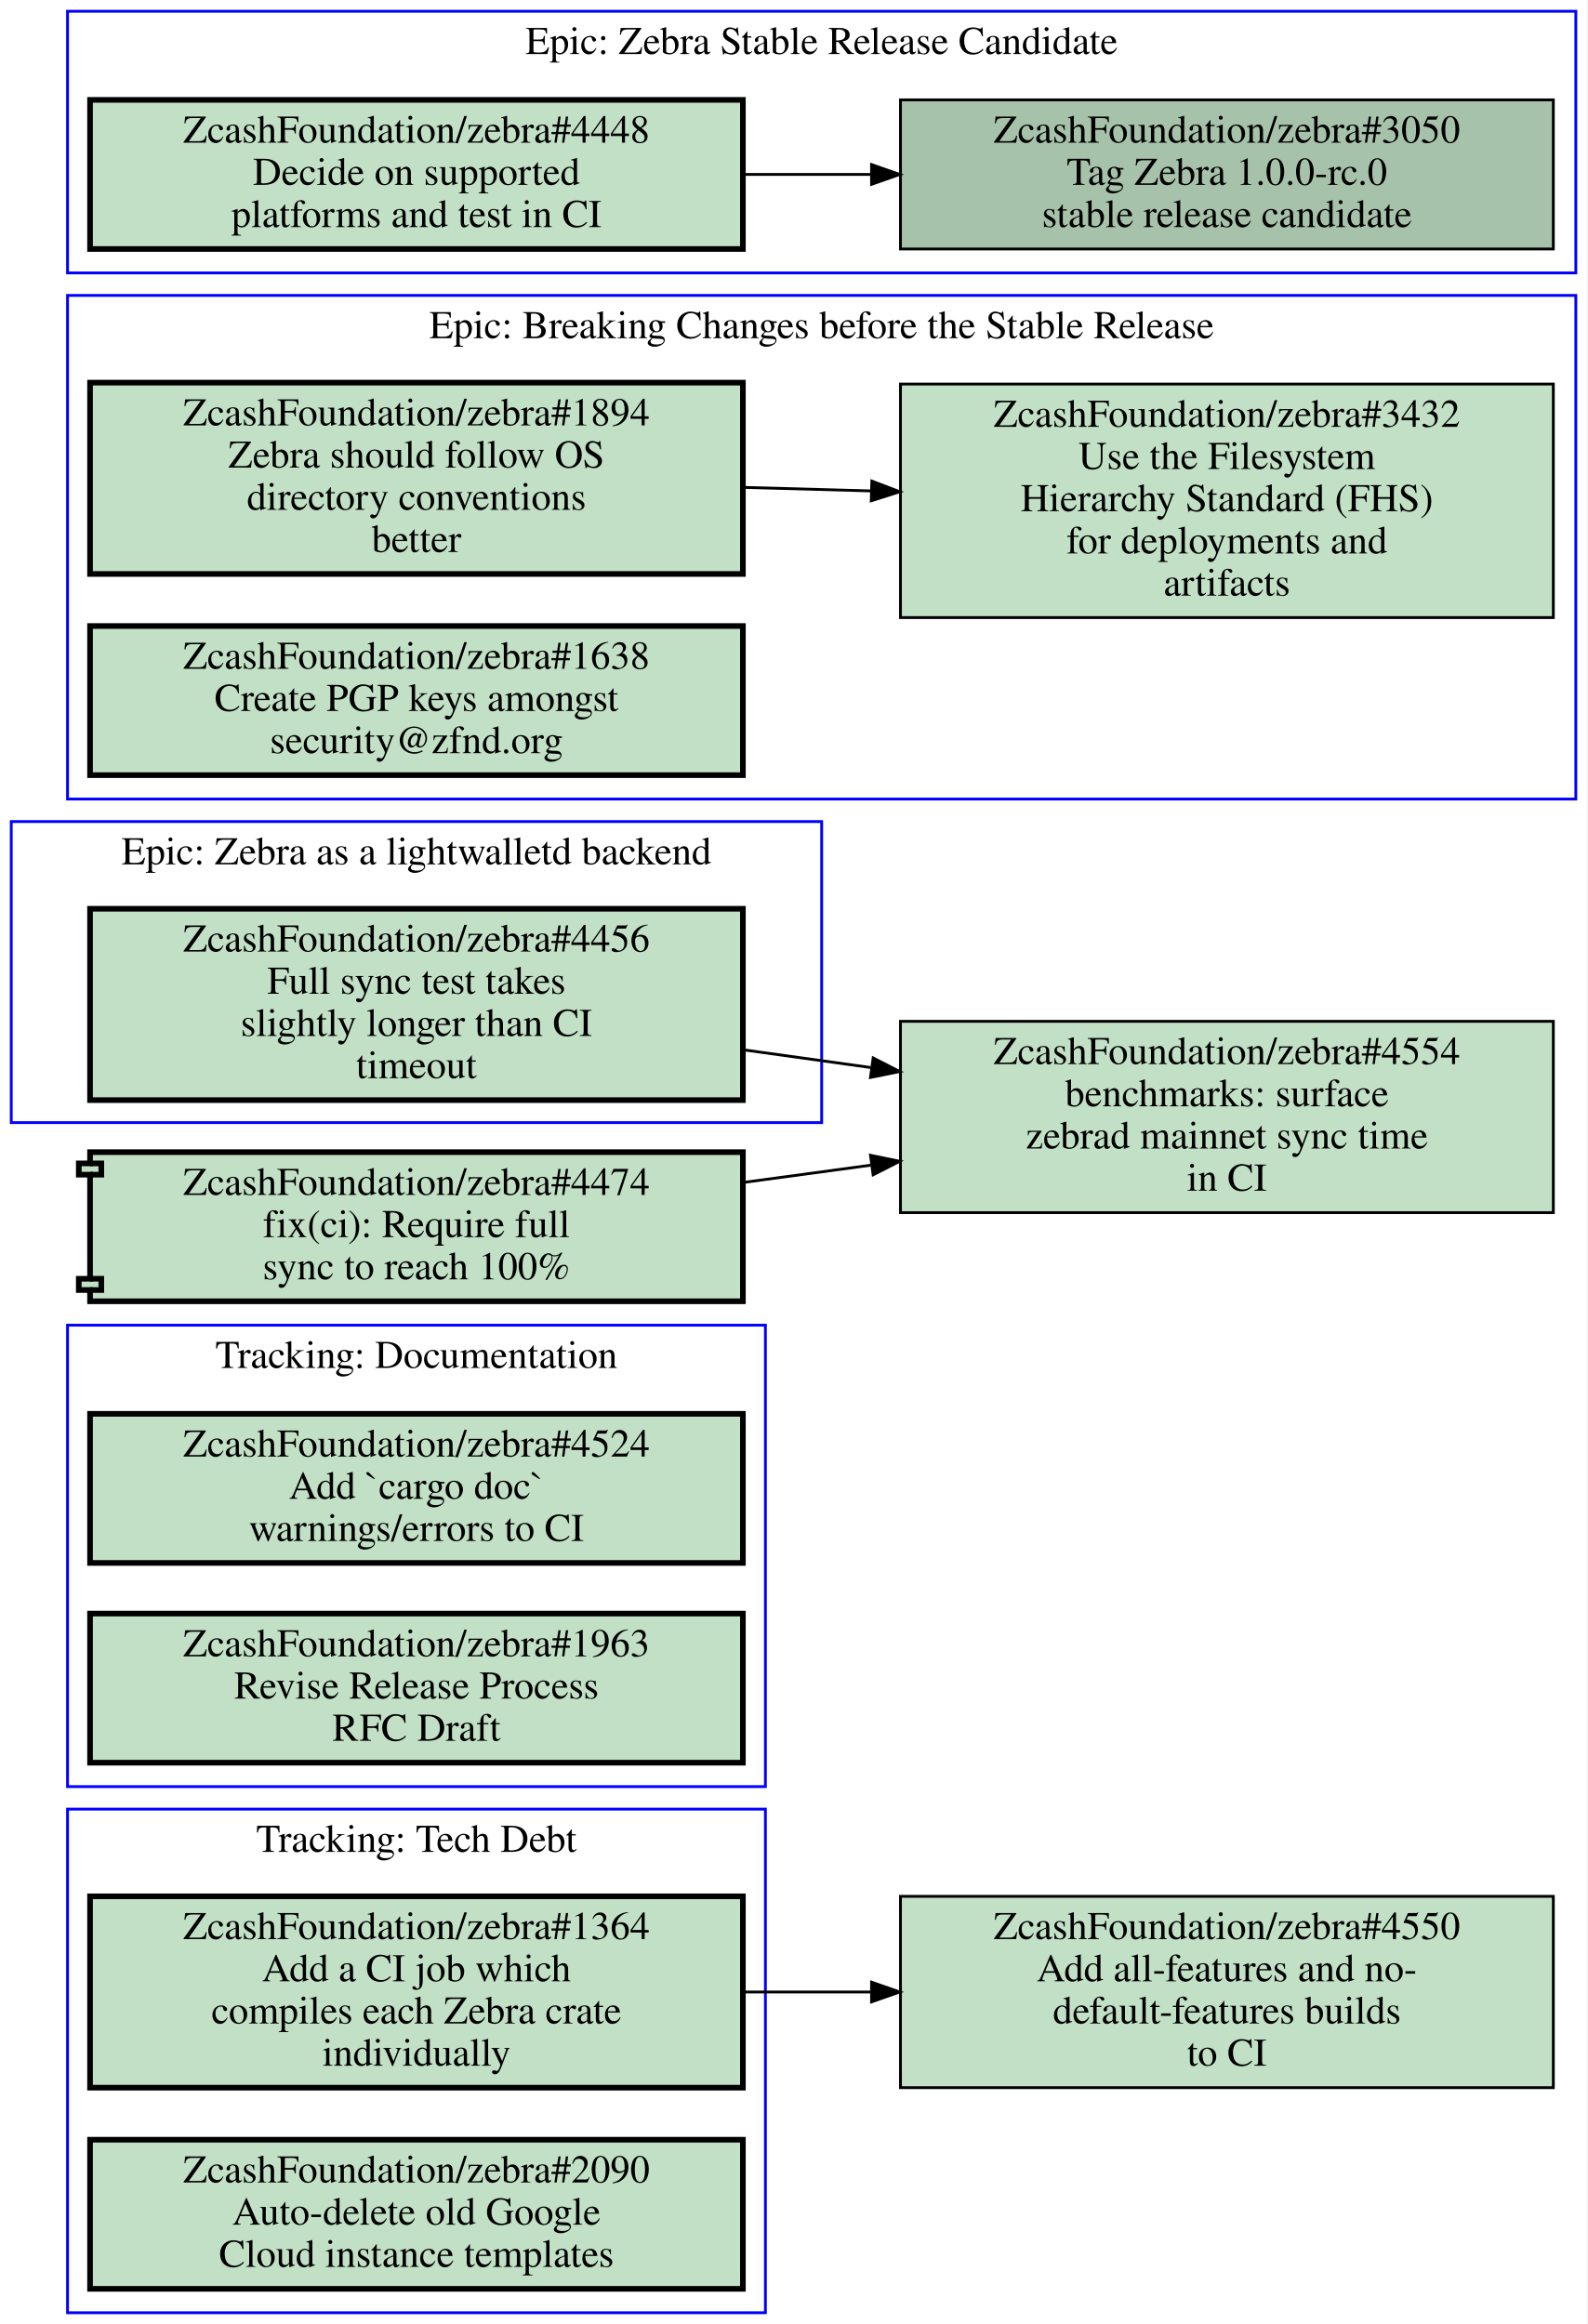
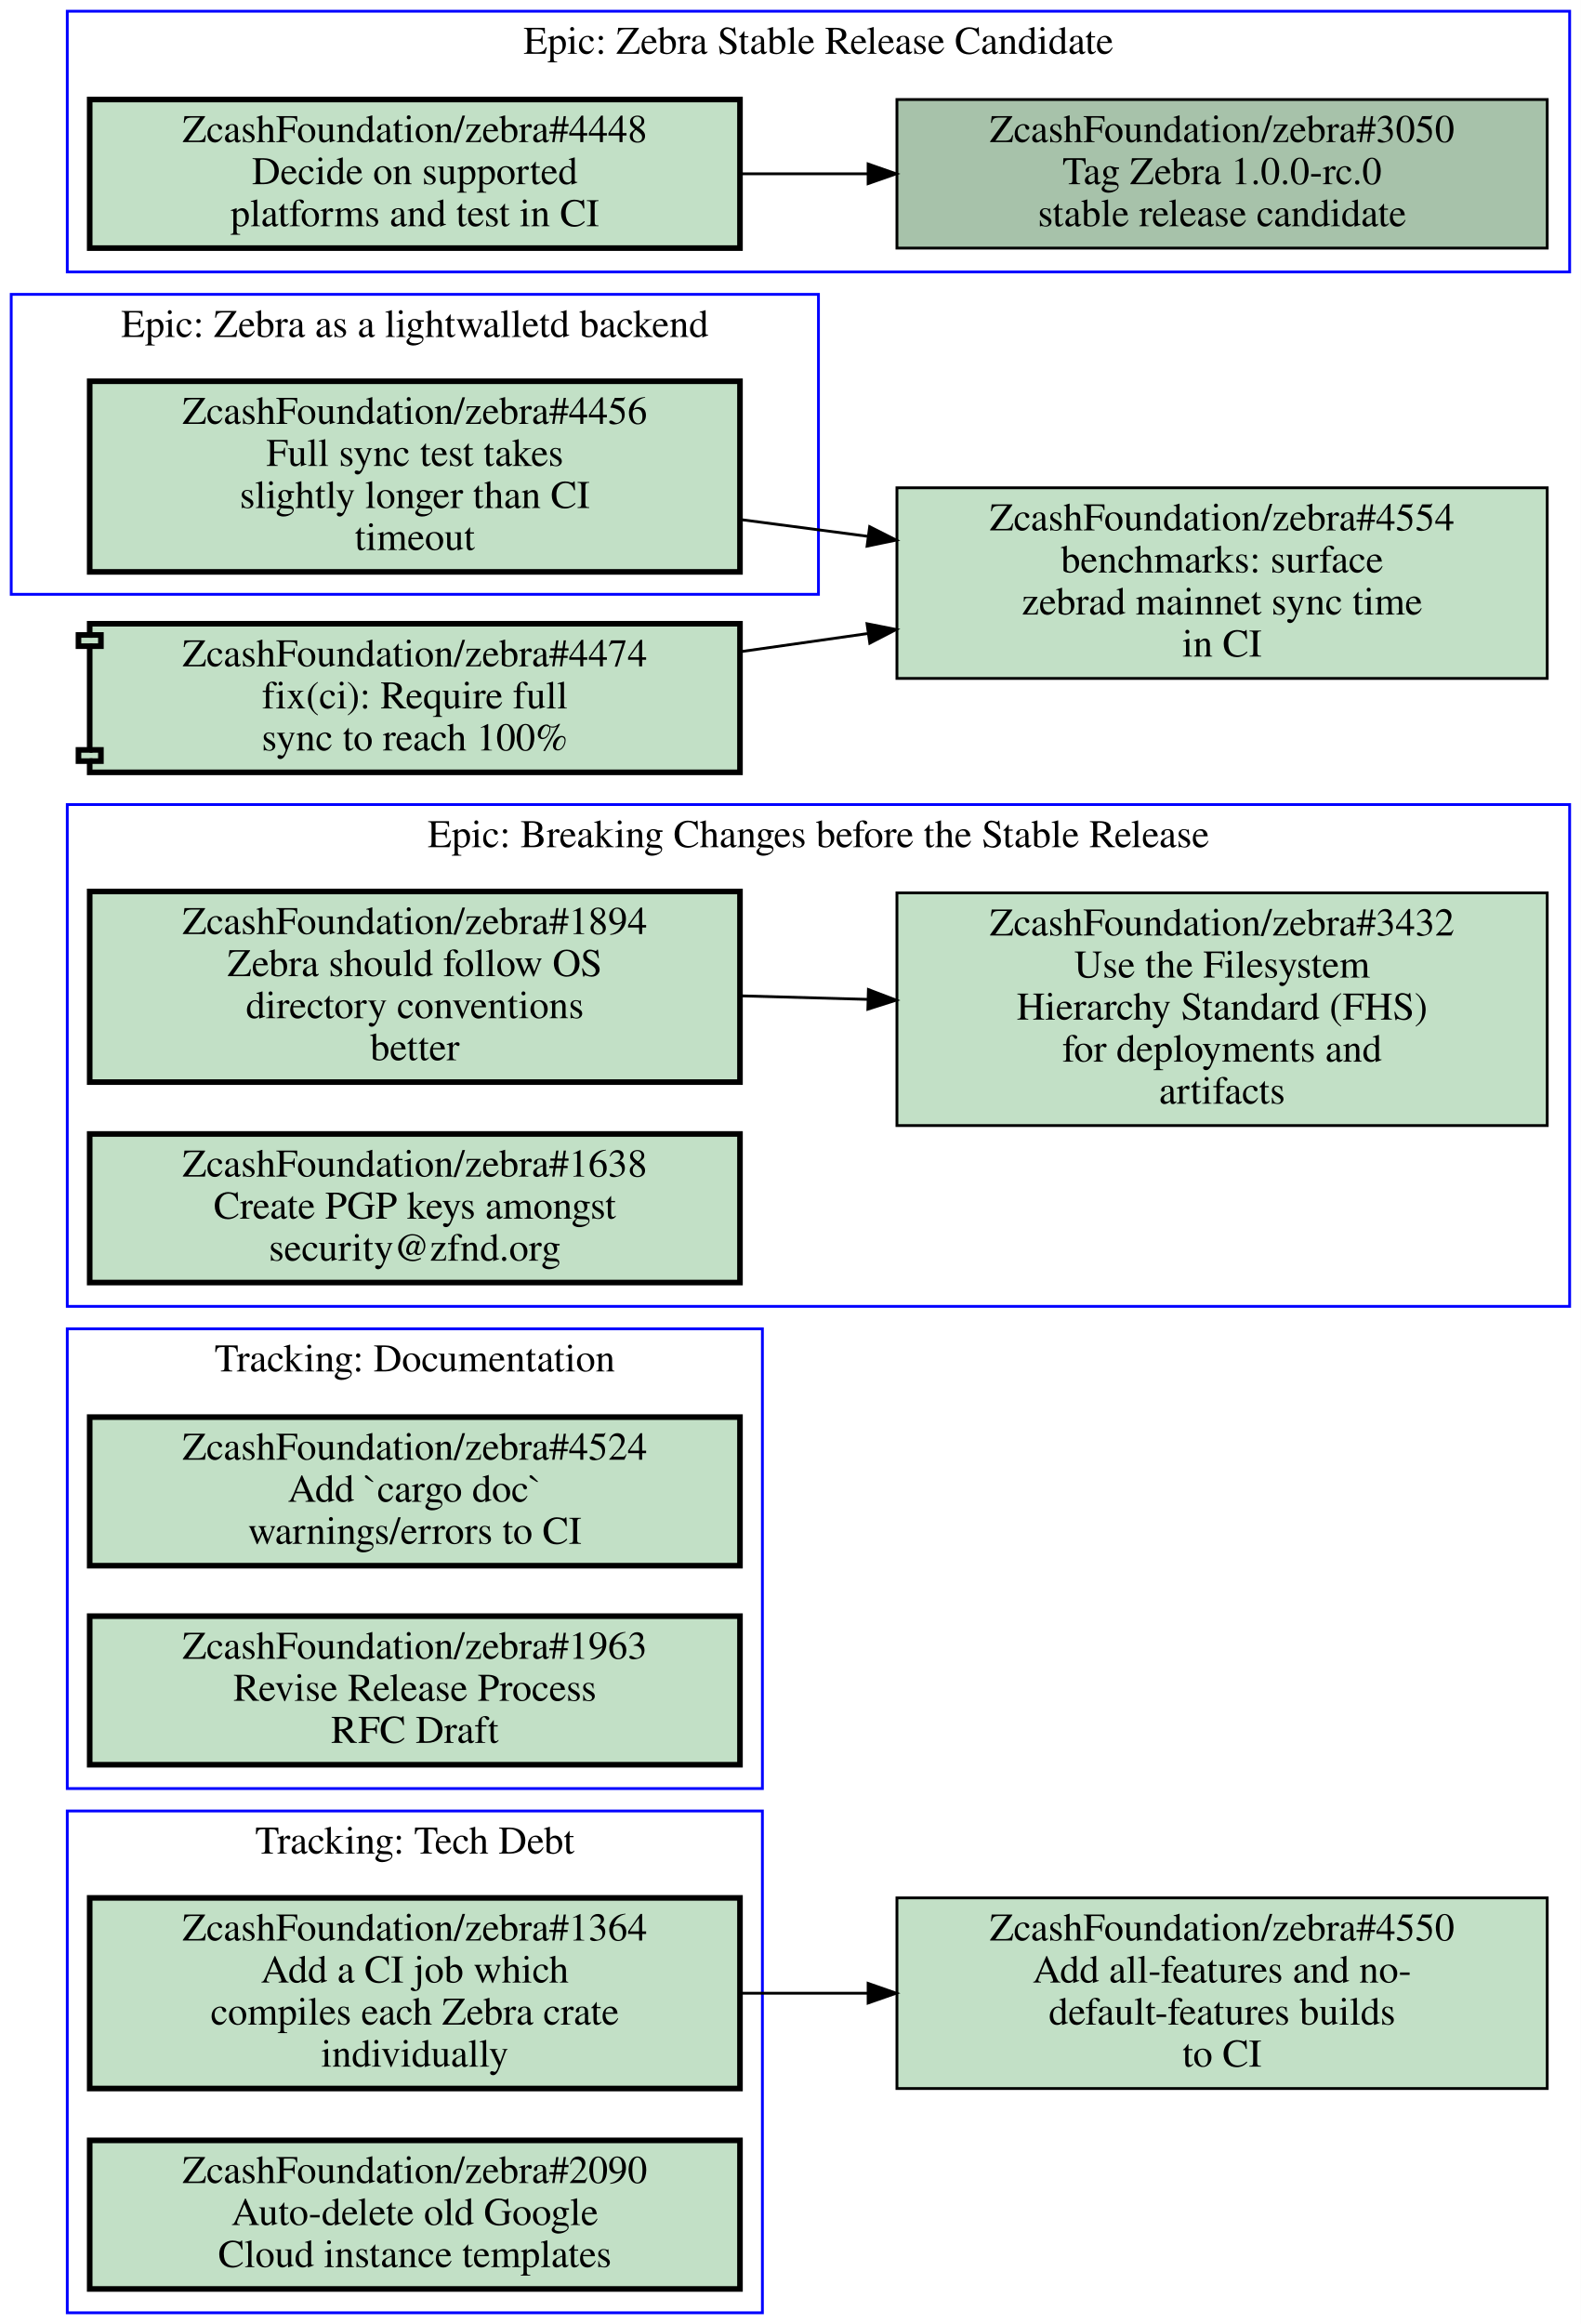
- <svg xmlns="http://www.w3.org/2000/svg" xmlns:xlink="http://www.w3.org/1999/xlink" width="564pt" height="826pt" viewBox="0.00 0.00 564.00 826.00">
-   <g id="graph0" class="graph" transform="scale(1 1) rotate(0) translate(4 822)">
-     <polygon fill="#ffffff" stroke="transparent" points="-4,4 -4,-822 560,-822 560,4 -4,4" />
+ <svg xmlns="http://www.w3.org/2000/svg" xmlns:xlink="http://www.w3.org/1999/xlink" width="564pt" height="829pt" viewBox="0.00 0.00 564.00 829.00">
+   <g id="graph0" class="graph" transform="scale(1 1) rotate(0) translate(4 825)">
+     <polygon fill="#ffffff" stroke="transparent" points="-4,4 -4,-825 560,-825 560,4 -4,4" />
    <g id="clust1" class="cluster">
      <polygon fill="none" stroke="#0000ff" points="20,0 20,-179 268,-179 268,0 20,0" />
      <text text-anchor="middle" x="144" y="-163.8" font-family="Times,serif" font-size="14.00" fill="#000000">Tracking: Tech Debt</text>
    </g>
    <g id="clust2" class="cluster">
-       <polygon fill="none" stroke="#0000ff" points="0,-423 0,-530 288,-530 288,-423 0,-423" />
-       <text text-anchor="middle" x="144" y="-514.8" font-family="Times,serif" font-size="14.00" fill="#000000">Epic: Zebra as a lightwalletd backend</text>
+       <polygon fill="none" stroke="#0000ff" points="20,-359 20,-538 556,-538 556,-359 20,-359" />
+       <text text-anchor="middle" x="288" y="-522.8" font-family="Times,serif" font-size="14.00" fill="#000000">Epic: Breaking Changes before the Stable Release</text>
    </g>
    <g id="clust3" class="cluster">
-       <polygon fill="none" stroke="#0000ff" points="20,-538 20,-717 556,-717 556,-538 20,-538" />
-       <text text-anchor="middle" x="288" y="-701.8" font-family="Times,serif" font-size="14.00" fill="#000000">Epic: Breaking Changes before the Stable Release</text>
-     </g>
-     <g id="clust4" class="cluster">
      <polygon fill="none" stroke="#0000ff" points="20,-187 20,-351 268,-351 268,-187 20,-187" />
      <text text-anchor="middle" x="144" y="-335.8" font-family="Times,serif" font-size="14.00" fill="#000000">Tracking: Documentation</text>
    </g>
+     <g id="clust4" class="cluster">
+       <polygon fill="none" stroke="#0000ff" points="20,-728 20,-821 556,-821 556,-728 20,-728" />
+       <text text-anchor="middle" x="288" y="-805.8" font-family="Times,serif" font-size="14.00" fill="#000000">Epic: Zebra Stable Release Candidate</text>
+     </g>
    <g id="clust5" class="cluster">
-       <polygon fill="none" stroke="#0000ff" points="20,-725 20,-818 556,-818 556,-725 20,-725" />
-       <text text-anchor="middle" x="288" y="-802.8" font-family="Times,serif" font-size="14.00" fill="#000000">Epic: Zebra Stable Release Candidate</text>
+       <polygon fill="none" stroke="#0000ff" points="0,-613 0,-720 288,-720 288,-613 0,-613" />
+       <text text-anchor="middle" x="144" y="-704.8" font-family="Times,serif" font-size="14.00" fill="#000000">Epic: Zebra as a lightwalletd backend</text>
    </g>
    <g id="node1" class="node open">
      <g id="a_node1">
        <a xlink:href="https://github.com/ZcashFoundation/zebra/issues/1364" xlink:title="ZcashFoundation/zebra#1364&#10;Add a CI job which&#10;compiles each Zebra crate&#10;individually" target="_blank">
          <polygon fill="#c2e0c6" stroke="#000000" stroke-width="2" points="260,-148 28,-148 28,-80 260,-80 260,-148" />
          <text text-anchor="middle" x="144" y="-132.8" font-family="Times,serif" font-size="14.00" fill="#000000">ZcashFoundation/zebra#1364</text>
          <text text-anchor="middle" x="144" y="-117.8" font-family="Times,serif" font-size="14.00" fill="#000000">Add a CI job which</text>
          <text text-anchor="middle" x="144" y="-102.8" font-family="Times,serif" font-size="14.00" fill="#000000">compiles each Zebra crate</text>
          <text text-anchor="middle" x="144" y="-87.8" font-family="Times,serif" font-size="14.00" fill="#000000">individually</text>
        </a>
      </g>
    </g>
    <g id="node11" class="node open">
      <g id="a_node11">
        <a xlink:href="https://github.com/ZcashFoundation/zebra/issues/4550" xlink:title="ZcashFoundation/zebra#4550&#10;Add all-features and no-&#10;default-features builds&#10;to CI" target="_blank">
          <polygon fill="#c2e0c6" stroke="#000000" points="548,-148 316,-148 316,-80 548,-80 548,-148" />
          <text text-anchor="middle" x="432" y="-132.8" font-family="Times,serif" font-size="14.00" fill="#000000">ZcashFoundation/zebra#4550</text>
          <text text-anchor="middle" x="432" y="-117.8" font-family="Times,serif" font-size="14.00" fill="#000000">Add all-features and no-</text>
          <text text-anchor="middle" x="432" y="-102.8" font-family="Times,serif" font-size="14.00" fill="#000000">default-features builds</text>
          <text text-anchor="middle" x="432" y="-87.8" font-family="Times,serif" font-size="14.00" fill="#000000">to CI</text>
        </a>
      </g>
    </g>
    <g id="edge3" class="edge">
      <path fill="none" stroke="#000000" d="M260.31,-114C275.15,-114 290.4,-114 305.39,-114" />
      <polygon fill="#000000" stroke="#000000" points="305.72,-117.5 315.72,-114 305.72,-110.5 305.72,-117.5" />
    </g>
    <g id="node2" class="node open">
      <g id="a_node2">
        <a xlink:href="https://github.com/ZcashFoundation/zebra/issues/2090" xlink:title="ZcashFoundation/zebra#2090&#10;Auto-delete old Google&#10;Cloud instance templates" target="_blank">
          <polygon fill="#c2e0c6" stroke="#000000" stroke-width="2" points="260,-61.5 28,-61.5 28,-8.5 260,-8.5 260,-61.5" />
          <text text-anchor="middle" x="144" y="-46.3" font-family="Times,serif" font-size="14.00" fill="#000000">ZcashFoundation/zebra#2090</text>
          <text text-anchor="middle" x="144" y="-31.3" font-family="Times,serif" font-size="14.00" fill="#000000">Auto-delete old Google</text>
          <text text-anchor="middle" x="144" y="-16.3" font-family="Times,serif" font-size="14.00" fill="#000000">Cloud instance templates</text>
        </a>
      </g>
    </g>
    <g id="node3" class="node open">
      <g id="a_node3">
-         <a xlink:href="https://github.com/ZcashFoundation/zebra/issues/4456" xlink:title="ZcashFoundation/zebra#4456&#10;Full sync test takes&#10;slightly longer than CI&#10;timeout" target="_blank">
-           <polygon fill="#c2e0c6" stroke="#000000" stroke-width="2" points="260,-499 28,-499 28,-431 260,-431 260,-499" />
-           <text text-anchor="middle" x="144" y="-483.8" font-family="Times,serif" font-size="14.00" fill="#000000">ZcashFoundation/zebra#4456</text>
-           <text text-anchor="middle" x="144" y="-468.8" font-family="Times,serif" font-size="14.00" fill="#000000">Full sync test takes</text>
-           <text text-anchor="middle" x="144" y="-453.8" font-family="Times,serif" font-size="14.00" fill="#000000">slightly longer than CI</text>
-           <text text-anchor="middle" x="144" y="-438.8" font-family="Times,serif" font-size="14.00" fill="#000000">timeout</text>
+         <a xlink:href="https://github.com/ZcashFoundation/zebra/issues/1894" xlink:title="ZcashFoundation/zebra#1894&#10;Zebra should follow OS&#10;directory conventions&#10;better" target="_blank">
+           <polygon fill="#c2e0c6" stroke="#000000" stroke-width="2" points="260,-507 28,-507 28,-439 260,-439 260,-507" />
+           <text text-anchor="middle" x="144" y="-491.8" font-family="Times,serif" font-size="14.00" fill="#000000">ZcashFoundation/zebra#1894</text>
+           <text text-anchor="middle" x="144" y="-476.8" font-family="Times,serif" font-size="14.00" fill="#000000">Zebra should follow OS</text>
+           <text text-anchor="middle" x="144" y="-461.8" font-family="Times,serif" font-size="14.00" fill="#000000">directory conventions</text>
+           <text text-anchor="middle" x="144" y="-446.8" font-family="Times,serif" font-size="14.00" fill="#000000">better</text>
        </a>
      </g>
    </g>
-     <g id="node12" class="node open">
-       <g id="a_node12">
-         <a xlink:href="https://github.com/ZcashFoundation/zebra/issues/4554" xlink:title="ZcashFoundation/zebra#4554&#10;benchmarks: surface&#10;zebrad mainnet sync time&#10;in CI" target="_blank">
-           <polygon fill="#c2e0c6" stroke="#000000" points="548,-459 316,-459 316,-391 548,-391 548,-459" />
-           <text text-anchor="middle" x="432" y="-443.8" font-family="Times,serif" font-size="14.00" fill="#000000">ZcashFoundation/zebra#4554</text>
-           <text text-anchor="middle" x="432" y="-428.8" font-family="Times,serif" font-size="14.00" fill="#000000">benchmarks: surface</text>
-           <text text-anchor="middle" x="432" y="-413.8" font-family="Times,serif" font-size="14.00" fill="#000000">zebrad mainnet sync time</text>
-           <text text-anchor="middle" x="432" y="-398.8" font-family="Times,serif" font-size="14.00" fill="#000000">in CI</text>
-         </a>
-       </g>
-     </g>
-     <g id="edge4" class="edge">
-       <path fill="none" stroke="#000000" d="M260.31,-448.85C275.15,-446.78 290.4,-444.67 305.39,-442.58" />
-       <polygon fill="#000000" stroke="#000000" points="306.294,-445.988 315.72,-441.15 305.334,-439.054 306.294,-445.988" />
-     </g>
    <g id="node4" class="node open">
      <g id="a_node4">
-         <a xlink:href="https://github.com/ZcashFoundation/zebra/issues/1894" xlink:title="ZcashFoundation/zebra#1894&#10;Zebra should follow OS&#10;directory conventions&#10;better" target="_blank">
-           <polygon fill="#c2e0c6" stroke="#000000" stroke-width="2" points="260,-686 28,-686 28,-618 260,-618 260,-686" />
-           <text text-anchor="middle" x="144" y="-670.8" font-family="Times,serif" font-size="14.00" fill="#000000">ZcashFoundation/zebra#1894</text>
-           <text text-anchor="middle" x="144" y="-655.8" font-family="Times,serif" font-size="14.00" fill="#000000">Zebra should follow OS</text>
-           <text text-anchor="middle" x="144" y="-640.8" font-family="Times,serif" font-size="14.00" fill="#000000">directory conventions</text>
-           <text text-anchor="middle" x="144" y="-625.8" font-family="Times,serif" font-size="14.00" fill="#000000">better</text>
-         </a>
-       </g>
-     </g>
-     <g id="node5" class="node open">
-       <g id="a_node5">
        <a xlink:href="https://github.com/ZcashFoundation/zebra/issues/3432" xlink:title="ZcashFoundation/zebra#3432&#10;Use the Filesystem&#10;Hierarchy Standard (FHS)&#10;for deployments and&#10;artifacts" target="_blank">
-           <polygon fill="#c2e0c6" stroke="#000000" points="548,-685.5 316,-685.5 316,-602.5 548,-602.5 548,-685.5" />
-           <text text-anchor="middle" x="432" y="-670.3" font-family="Times,serif" font-size="14.00" fill="#000000">ZcashFoundation/zebra#3432</text>
-           <text text-anchor="middle" x="432" y="-655.3" font-family="Times,serif" font-size="14.00" fill="#000000">Use the Filesystem</text>
-           <text text-anchor="middle" x="432" y="-640.3" font-family="Times,serif" font-size="14.00" fill="#000000">Hierarchy Standard (FHS)</text>
-           <text text-anchor="middle" x="432" y="-625.3" font-family="Times,serif" font-size="14.00" fill="#000000">for deployments and</text>
-           <text text-anchor="middle" x="432" y="-610.3" font-family="Times,serif" font-size="14.00" fill="#000000">artifacts</text>
+           <polygon fill="#c2e0c6" stroke="#000000" points="548,-506.5 316,-506.5 316,-423.5 548,-423.5 548,-506.5" />
+           <text text-anchor="middle" x="432" y="-491.3" font-family="Times,serif" font-size="14.00" fill="#000000">ZcashFoundation/zebra#3432</text>
+           <text text-anchor="middle" x="432" y="-476.3" font-family="Times,serif" font-size="14.00" fill="#000000">Use the Filesystem</text>
+           <text text-anchor="middle" x="432" y="-461.3" font-family="Times,serif" font-size="14.00" fill="#000000">Hierarchy Standard (FHS)</text>
+           <text text-anchor="middle" x="432" y="-446.3" font-family="Times,serif" font-size="14.00" fill="#000000">for deployments and</text>
+           <text text-anchor="middle" x="432" y="-431.3" font-family="Times,serif" font-size="14.00" fill="#000000">artifacts</text>
        </a>
      </g>
    </g>
    <g id="edge1" class="edge">
-       <path fill="none" stroke="#000000" d="M260.31,-648.77C275.15,-648.36 290.4,-647.93 305.39,-647.52" />
-       <polygon fill="#000000" stroke="#000000" points="305.822,-651.009 315.72,-647.23 305.626,-644.012 305.822,-651.009" />
+       <path fill="none" stroke="#000000" d="M260.31,-469.77C275.15,-469.36 290.4,-468.93 305.39,-468.52" />
+       <polygon fill="#000000" stroke="#000000" points="305.822,-472.009 315.72,-468.23 305.626,-465.012 305.822,-472.009" />
+     </g>
+     <g id="node5" class="node open">
+       <g id="a_node5">
+         <a xlink:href="https://github.com/ZcashFoundation/zebra/issues/1638" xlink:title="ZcashFoundation/zebra#1638&#10;Create PGP keys amongst&#10;security@zfnd.org" target="_blank">
+           <polygon fill="#c2e0c6" stroke="#000000" stroke-width="2" points="260,-420.5 28,-420.5 28,-367.5 260,-367.5 260,-420.5" />
+           <text text-anchor="middle" x="144" y="-405.3" font-family="Times,serif" font-size="14.00" fill="#000000">ZcashFoundation/zebra#1638</text>
+           <text text-anchor="middle" x="144" y="-390.3" font-family="Times,serif" font-size="14.00" fill="#000000">Create PGP keys amongst</text>
+           <text text-anchor="middle" x="144" y="-375.3" font-family="Times,serif" font-size="14.00" fill="#000000">security@zfnd.org</text>
+         </a>
+       </g>
    </g>
    <g id="node6" class="node open">
      <g id="a_node6">
-         <a xlink:href="https://github.com/ZcashFoundation/zebra/issues/1638" xlink:title="ZcashFoundation/zebra#1638&#10;Create PGP keys amongst&#10;security@zfnd.org" target="_blank">
-           <polygon fill="#c2e0c6" stroke="#000000" stroke-width="2" points="260,-599.5 28,-599.5 28,-546.5 260,-546.5 260,-599.5" />
-           <text text-anchor="middle" x="144" y="-584.3" font-family="Times,serif" font-size="14.00" fill="#000000">ZcashFoundation/zebra#1638</text>
-           <text text-anchor="middle" x="144" y="-569.3" font-family="Times,serif" font-size="14.00" fill="#000000">Create PGP keys amongst</text>
-           <text text-anchor="middle" x="144" y="-554.3" font-family="Times,serif" font-size="14.00" fill="#000000">security@zfnd.org</text>
-         </a>
-       </g>
-     </g>
-     <g id="node7" class="node open">
-       <g id="a_node7">
        <a xlink:href="https://github.com/ZcashFoundation/zebra/issues/4524" xlink:title="ZcashFoundation/zebra#4524&#10;Add `cargo doc`&#10;warnings/errors to CI" target="_blank">
          <polygon fill="#c2e0c6" stroke="#000000" stroke-width="2" points="260,-319.5 28,-319.5 28,-266.5 260,-266.5 260,-319.5" />
          <text text-anchor="middle" x="144" y="-304.3" font-family="Times,serif" font-size="14.00" fill="#000000">ZcashFoundation/zebra#4524</text>
          <text text-anchor="middle" x="144" y="-289.3" font-family="Times,serif" font-size="14.00" fill="#000000">Add `cargo doc`</text>
          <text text-anchor="middle" x="144" y="-274.3" font-family="Times,serif" font-size="14.00" fill="#000000">warnings/errors to CI</text>
        </a>
      </g>
    </g>
-     <g id="node8" class="node open">
-       <g id="a_node8">
+     <g id="node7" class="node open">
+       <g id="a_node7">
        <a xlink:href="https://github.com/ZcashFoundation/zebra/issues/1963" xlink:title="ZcashFoundation/zebra#1963&#10;Revise Release Process&#10;RFC Draft" target="_blank">
          <polygon fill="#c2e0c6" stroke="#000000" stroke-width="2" points="260,-248.5 28,-248.5 28,-195.5 260,-195.5 260,-248.5" />
          <text text-anchor="middle" x="144" y="-233.3" font-family="Times,serif" font-size="14.00" fill="#000000">ZcashFoundation/zebra#1963</text>
          <text text-anchor="middle" x="144" y="-218.3" font-family="Times,serif" font-size="14.00" fill="#000000">Revise Release Process</text>
          <text text-anchor="middle" x="144" y="-203.3" font-family="Times,serif" font-size="14.00" fill="#000000">RFC Draft</text>
        </a>
      </g>
    </g>
-     <g id="node9" class="node open">
-       <g id="a_node9">
+     <g id="node8" class="node open">
+       <g id="a_node8">
        <a xlink:href="https://github.com/ZcashFoundation/zebra/issues/3050" xlink:title="ZcashFoundation/zebra#3050&#10;Tag Zebra 1.0.0-rc.0&#10;stable release candidate" target="_blank">
-           <polygon fill="#a7c2aa" stroke="#000000" points="548,-786.5 316,-786.5 316,-733.5 548,-733.5 548,-786.5" />
-           <text text-anchor="middle" x="432" y="-771.3" font-family="Times,serif" font-size="14.00" fill="#000000">ZcashFoundation/zebra#3050</text>
-           <text text-anchor="middle" x="432" y="-756.3" font-family="Times,serif" font-size="14.00" fill="#000000">Tag Zebra 1.0.0-rc.0</text>
-           <text text-anchor="middle" x="432" y="-741.3" font-family="Times,serif" font-size="14.00" fill="#000000">stable release candidate</text>
+           <polygon fill="#a7c2aa" stroke="#000000" points="548,-789.5 316,-789.5 316,-736.5 548,-736.5 548,-789.5" />
+           <text text-anchor="middle" x="432" y="-774.3" font-family="Times,serif" font-size="14.00" fill="#000000">ZcashFoundation/zebra#3050</text>
+           <text text-anchor="middle" x="432" y="-759.3" font-family="Times,serif" font-size="14.00" fill="#000000">Tag Zebra 1.0.0-rc.0</text>
+           <text text-anchor="middle" x="432" y="-744.3" font-family="Times,serif" font-size="14.00" fill="#000000">stable release candidate</text>
        </a>
      </g>
    </g>
-     <g id="node10" class="node open">
-       <g id="a_node10">
+     <g id="node9" class="node open">
+       <g id="a_node9">
        <a xlink:href="https://github.com/ZcashFoundation/zebra/issues/4448" xlink:title="ZcashFoundation/zebra#4448&#10;Decide on supported&#10;platforms and test in CI" target="_blank">
-           <polygon fill="#c2e0c6" stroke="#000000" stroke-width="2" points="260,-786.5 28,-786.5 28,-733.5 260,-733.5 260,-786.5" />
-           <text text-anchor="middle" x="144" y="-771.3" font-family="Times,serif" font-size="14.00" fill="#000000">ZcashFoundation/zebra#4448</text>
-           <text text-anchor="middle" x="144" y="-756.3" font-family="Times,serif" font-size="14.00" fill="#000000">Decide on supported</text>
-           <text text-anchor="middle" x="144" y="-741.3" font-family="Times,serif" font-size="14.00" fill="#000000">platforms and test in CI</text>
+           <polygon fill="#c2e0c6" stroke="#000000" stroke-width="2" points="260,-789.5 28,-789.5 28,-736.5 260,-736.5 260,-789.5" />
+           <text text-anchor="middle" x="144" y="-774.3" font-family="Times,serif" font-size="14.00" fill="#000000">ZcashFoundation/zebra#4448</text>
+           <text text-anchor="middle" x="144" y="-759.3" font-family="Times,serif" font-size="14.00" fill="#000000">Decide on supported</text>
+           <text text-anchor="middle" x="144" y="-744.3" font-family="Times,serif" font-size="14.00" fill="#000000">platforms and test in CI</text>
        </a>
      </g>
    </g>
    <g id="edge2" class="edge">
-       <path fill="none" stroke="#000000" d="M260.31,-760C275.15,-760 290.4,-760 305.39,-760" />
-       <polygon fill="#000000" stroke="#000000" points="305.72,-763.5 315.72,-760 305.72,-756.5 305.72,-763.5" />
+       <path fill="none" stroke="#000000" d="M260.31,-763C275.15,-763 290.4,-763 305.39,-763" />
+       <polygon fill="#000000" stroke="#000000" points="305.72,-766.5 315.72,-763 305.72,-759.5 305.72,-766.5" />
+     </g>
+     <g id="node10" class="node open">
+       <g id="a_node10">
+         <a xlink:href="https://github.com/ZcashFoundation/zebra/issues/4456" xlink:title="ZcashFoundation/zebra#4456&#10;Full sync test takes&#10;slightly longer than CI&#10;timeout" target="_blank">
+           <polygon fill="#c2e0c6" stroke="#000000" stroke-width="2" points="260,-689 28,-689 28,-621 260,-621 260,-689" />
+           <text text-anchor="middle" x="144" y="-673.8" font-family="Times,serif" font-size="14.00" fill="#000000">ZcashFoundation/zebra#4456</text>
+           <text text-anchor="middle" x="144" y="-658.8" font-family="Times,serif" font-size="14.00" fill="#000000">Full sync test takes</text>
+           <text text-anchor="middle" x="144" y="-643.8" font-family="Times,serif" font-size="14.00" fill="#000000">slightly longer than CI</text>
+           <text text-anchor="middle" x="144" y="-628.8" font-family="Times,serif" font-size="14.00" fill="#000000">timeout</text>
+         </a>
+       </g>
+     </g>
+     <g id="node12" class="node open">
+       <g id="a_node12">
+         <a xlink:href="https://github.com/ZcashFoundation/zebra/issues/4554" xlink:title="ZcashFoundation/zebra#4554&#10;benchmarks: surface&#10;zebrad mainnet sync time&#10;in CI" target="_blank">
+           <polygon fill="#c2e0c6" stroke="#000000" points="548,-651 316,-651 316,-583 548,-583 548,-651" />
+           <text text-anchor="middle" x="432" y="-635.8" font-family="Times,serif" font-size="14.00" fill="#000000">ZcashFoundation/zebra#4554</text>
+           <text text-anchor="middle" x="432" y="-620.8" font-family="Times,serif" font-size="14.00" fill="#000000">benchmarks: surface</text>
+           <text text-anchor="middle" x="432" y="-605.8" font-family="Times,serif" font-size="14.00" fill="#000000">zebrad mainnet sync time</text>
+           <text text-anchor="middle" x="432" y="-590.8" font-family="Times,serif" font-size="14.00" fill="#000000">in CI</text>
+         </a>
+       </g>
+     </g>
+     <g id="edge4" class="edge">
+       <path fill="none" stroke="#000000" d="M260.31,-639.65C275.15,-637.7 290.4,-635.68 305.39,-633.71" />
+       <polygon fill="#000000" stroke="#000000" points="306.267,-637.124 315.72,-632.34 305.347,-630.185 306.267,-637.124" />
    </g>
    <g id="node13" class="node open">
      <g id="a_node13">
        <a xlink:href="https://github.com/ZcashFoundation/zebra/pull/4474" xlink:title="ZcashFoundation/zebra#4474&#10;fix(ci): Require full&#10;sync to reach 100%" target="_blank">
-           <polygon fill="#c2e0c6" stroke="#000000" stroke-width="2" points="260,-412.5 28,-412.5 28,-408.5 24,-408.5 24,-404.5 28,-404.5 28,-367.5 24,-367.5 24,-363.5 28,-363.5 28,-359.5 260,-359.5 260,-412.5" />
-           <polyline fill="none" stroke="#000000" stroke-width="2" points="28,-408.5 32,-408.5 32,-404.5 28,-404.5 " />
-           <polyline fill="none" stroke="#000000" stroke-width="2" points="28,-367.5 32,-367.5 32,-363.5 28,-363.5 " />
-           <text text-anchor="middle" x="144" y="-397.3" font-family="Times,serif" font-size="14.00" fill="#000000">ZcashFoundation/zebra#4474</text>
-           <text text-anchor="middle" x="144" y="-382.3" font-family="Times,serif" font-size="14.00" fill="#000000">fix(ci): Require full</text>
-           <text text-anchor="middle" x="144" y="-367.3" font-family="Times,serif" font-size="14.00" fill="#000000">sync to reach 100%</text>
+           <polygon fill="#c2e0c6" stroke="#000000" stroke-width="2" points="260,-602.5 28,-602.5 28,-598.5 24,-598.5 24,-594.5 28,-594.5 28,-557.5 24,-557.5 24,-553.5 28,-553.5 28,-549.5 260,-549.5 260,-602.5" />
+           <polyline fill="none" stroke="#000000" stroke-width="2" points="28,-598.5 32,-598.5 32,-594.5 28,-594.5 " />
+           <polyline fill="none" stroke="#000000" stroke-width="2" points="28,-557.5 32,-557.5 32,-553.5 28,-553.5 " />
+           <text text-anchor="middle" x="144" y="-587.3" font-family="Times,serif" font-size="14.00" fill="#000000">ZcashFoundation/zebra#4474</text>
+           <text text-anchor="middle" x="144" y="-572.3" font-family="Times,serif" font-size="14.00" fill="#000000">fix(ci): Require full</text>
+           <text text-anchor="middle" x="144" y="-557.3" font-family="Times,serif" font-size="14.00" fill="#000000">sync to reach 100%</text>
        </a>
      </g>
    </g>
    <g id="edge5" class="edge">
-       <path fill="none" stroke="#000000" d="M260.31,-401.75C275.15,-403.76 290.4,-405.82 305.39,-407.86" />
-       <polygon fill="#000000" stroke="#000000" points="305.342,-411.385 315.72,-409.25 306.276,-404.448 305.342,-411.385" />
+       <path fill="none" stroke="#000000" d="M260.31,-592.56C275.15,-594.67 290.4,-596.84 305.39,-598.98" />
+       <polygon fill="#000000" stroke="#000000" points="305.327,-602.506 315.72,-600.45 306.313,-595.576 305.327,-602.506" />
    </g>
  </g>
</svg>
